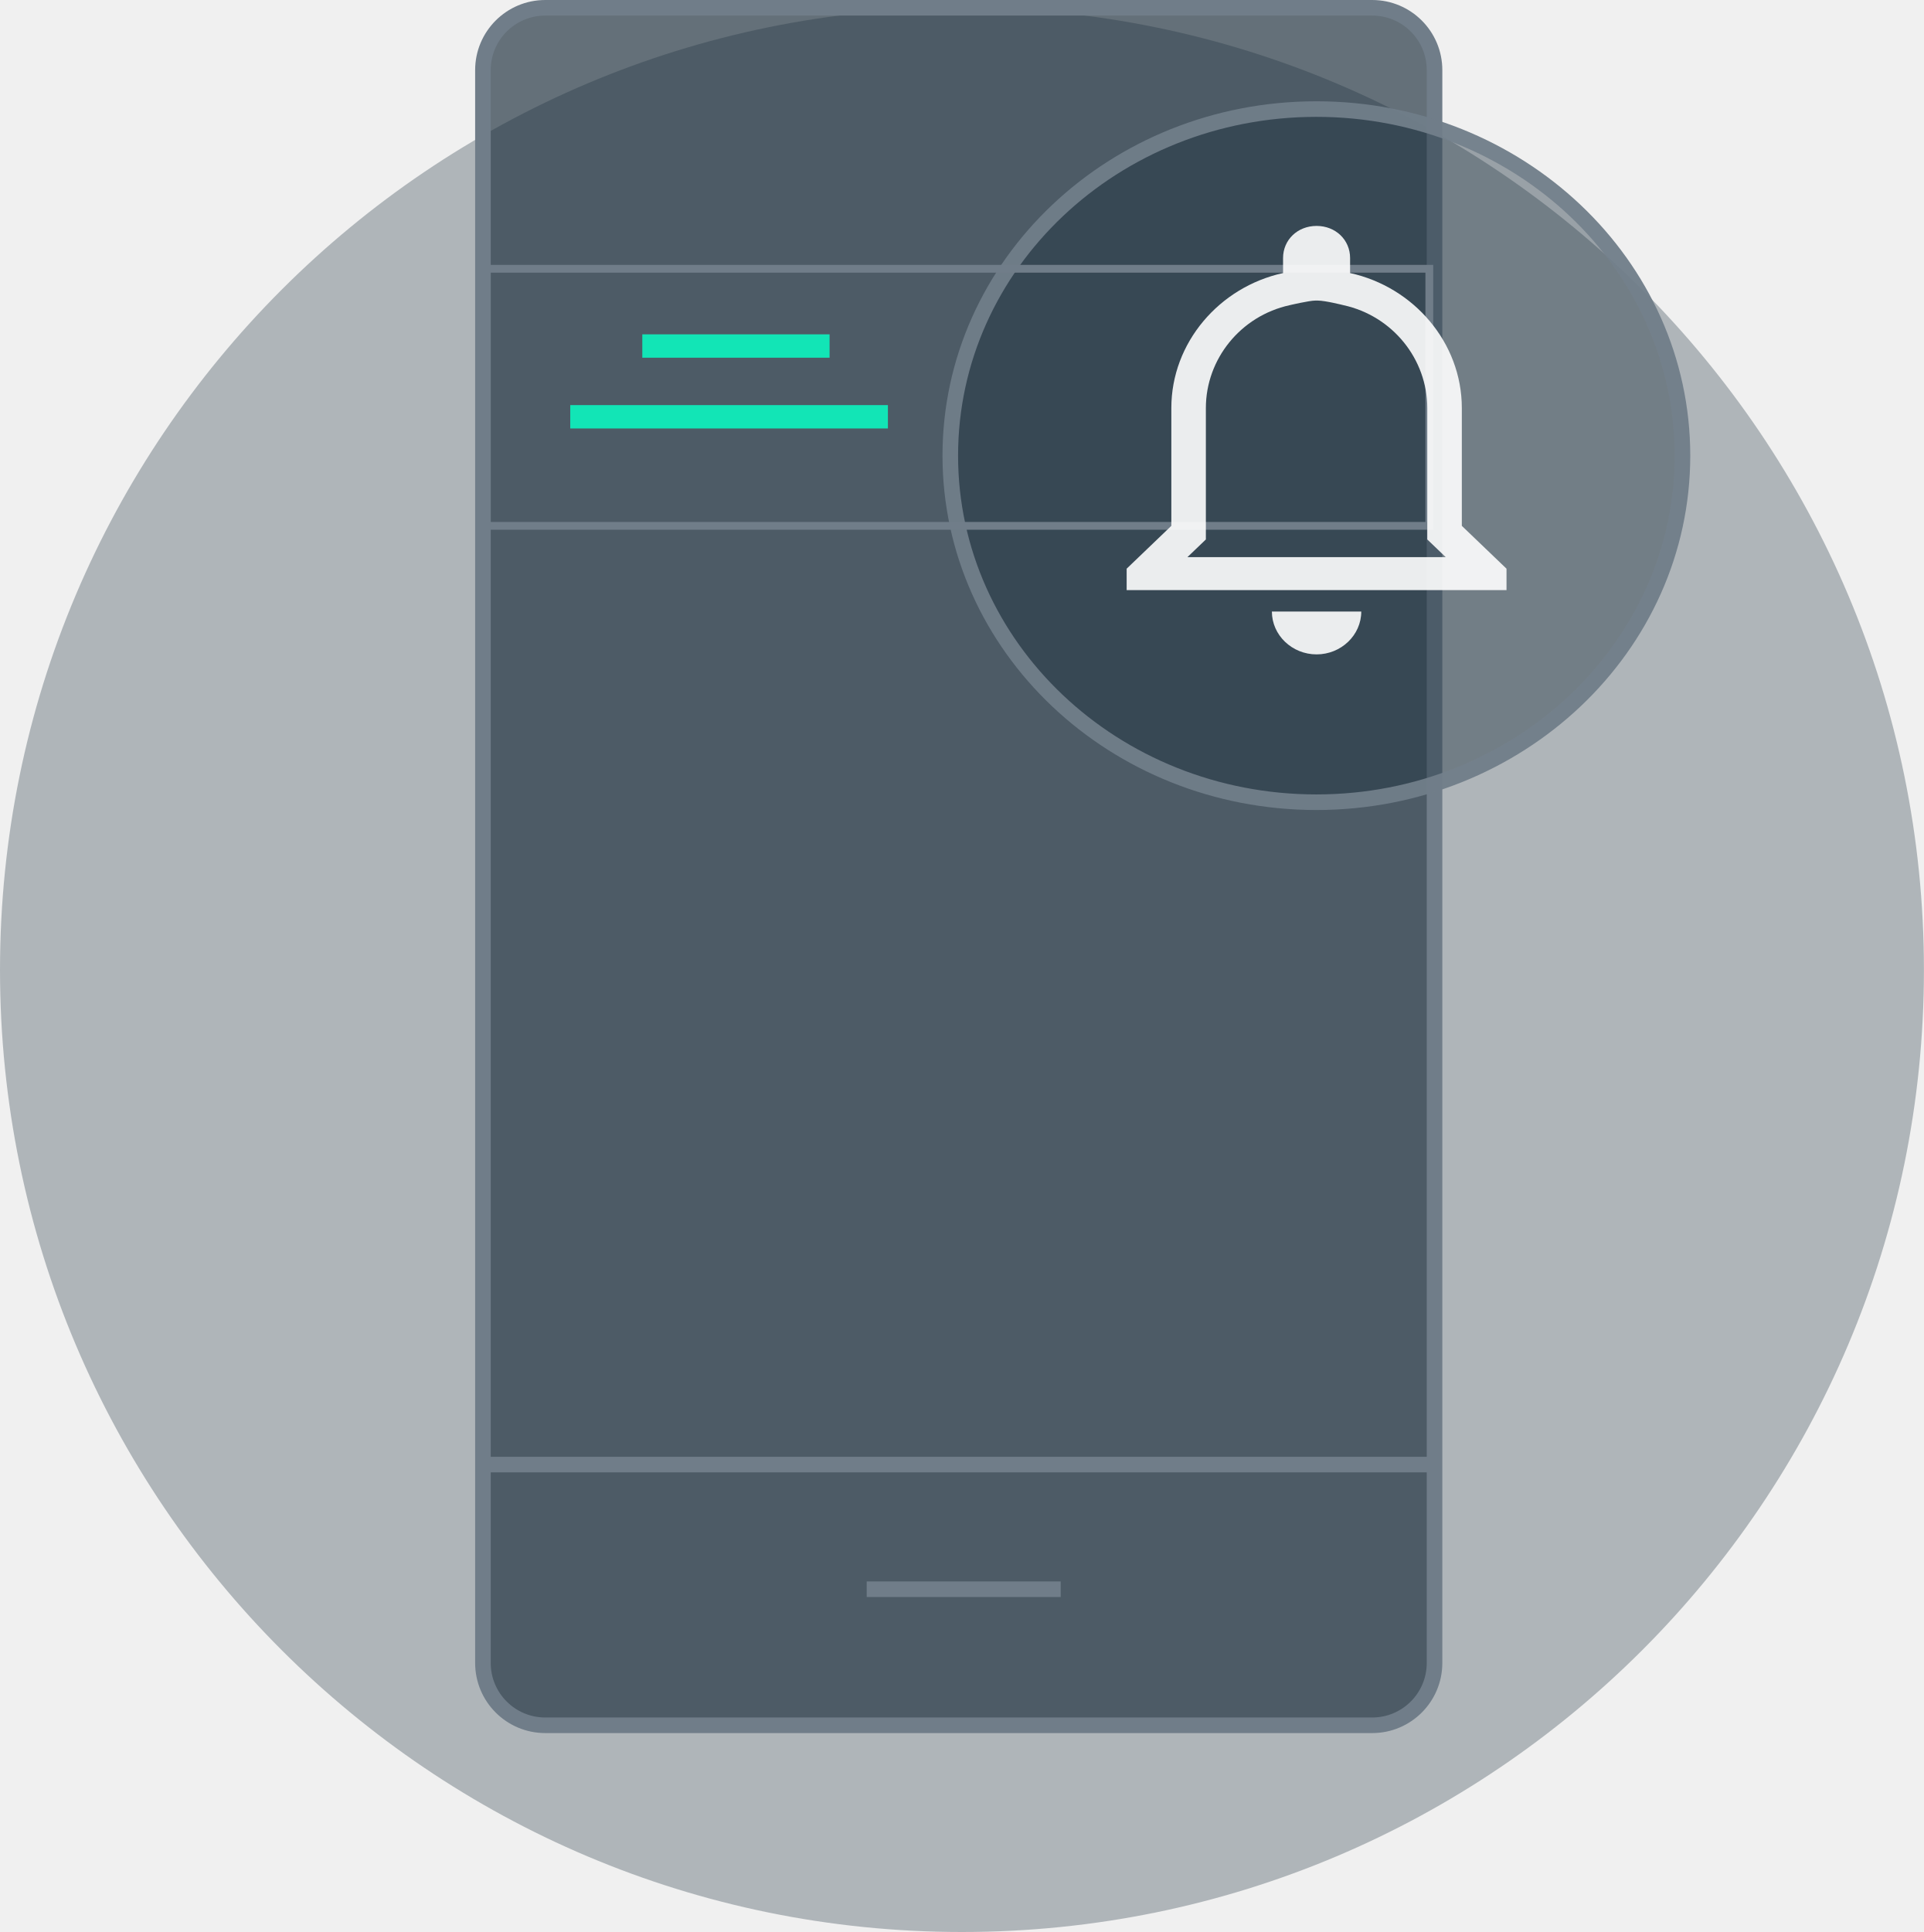
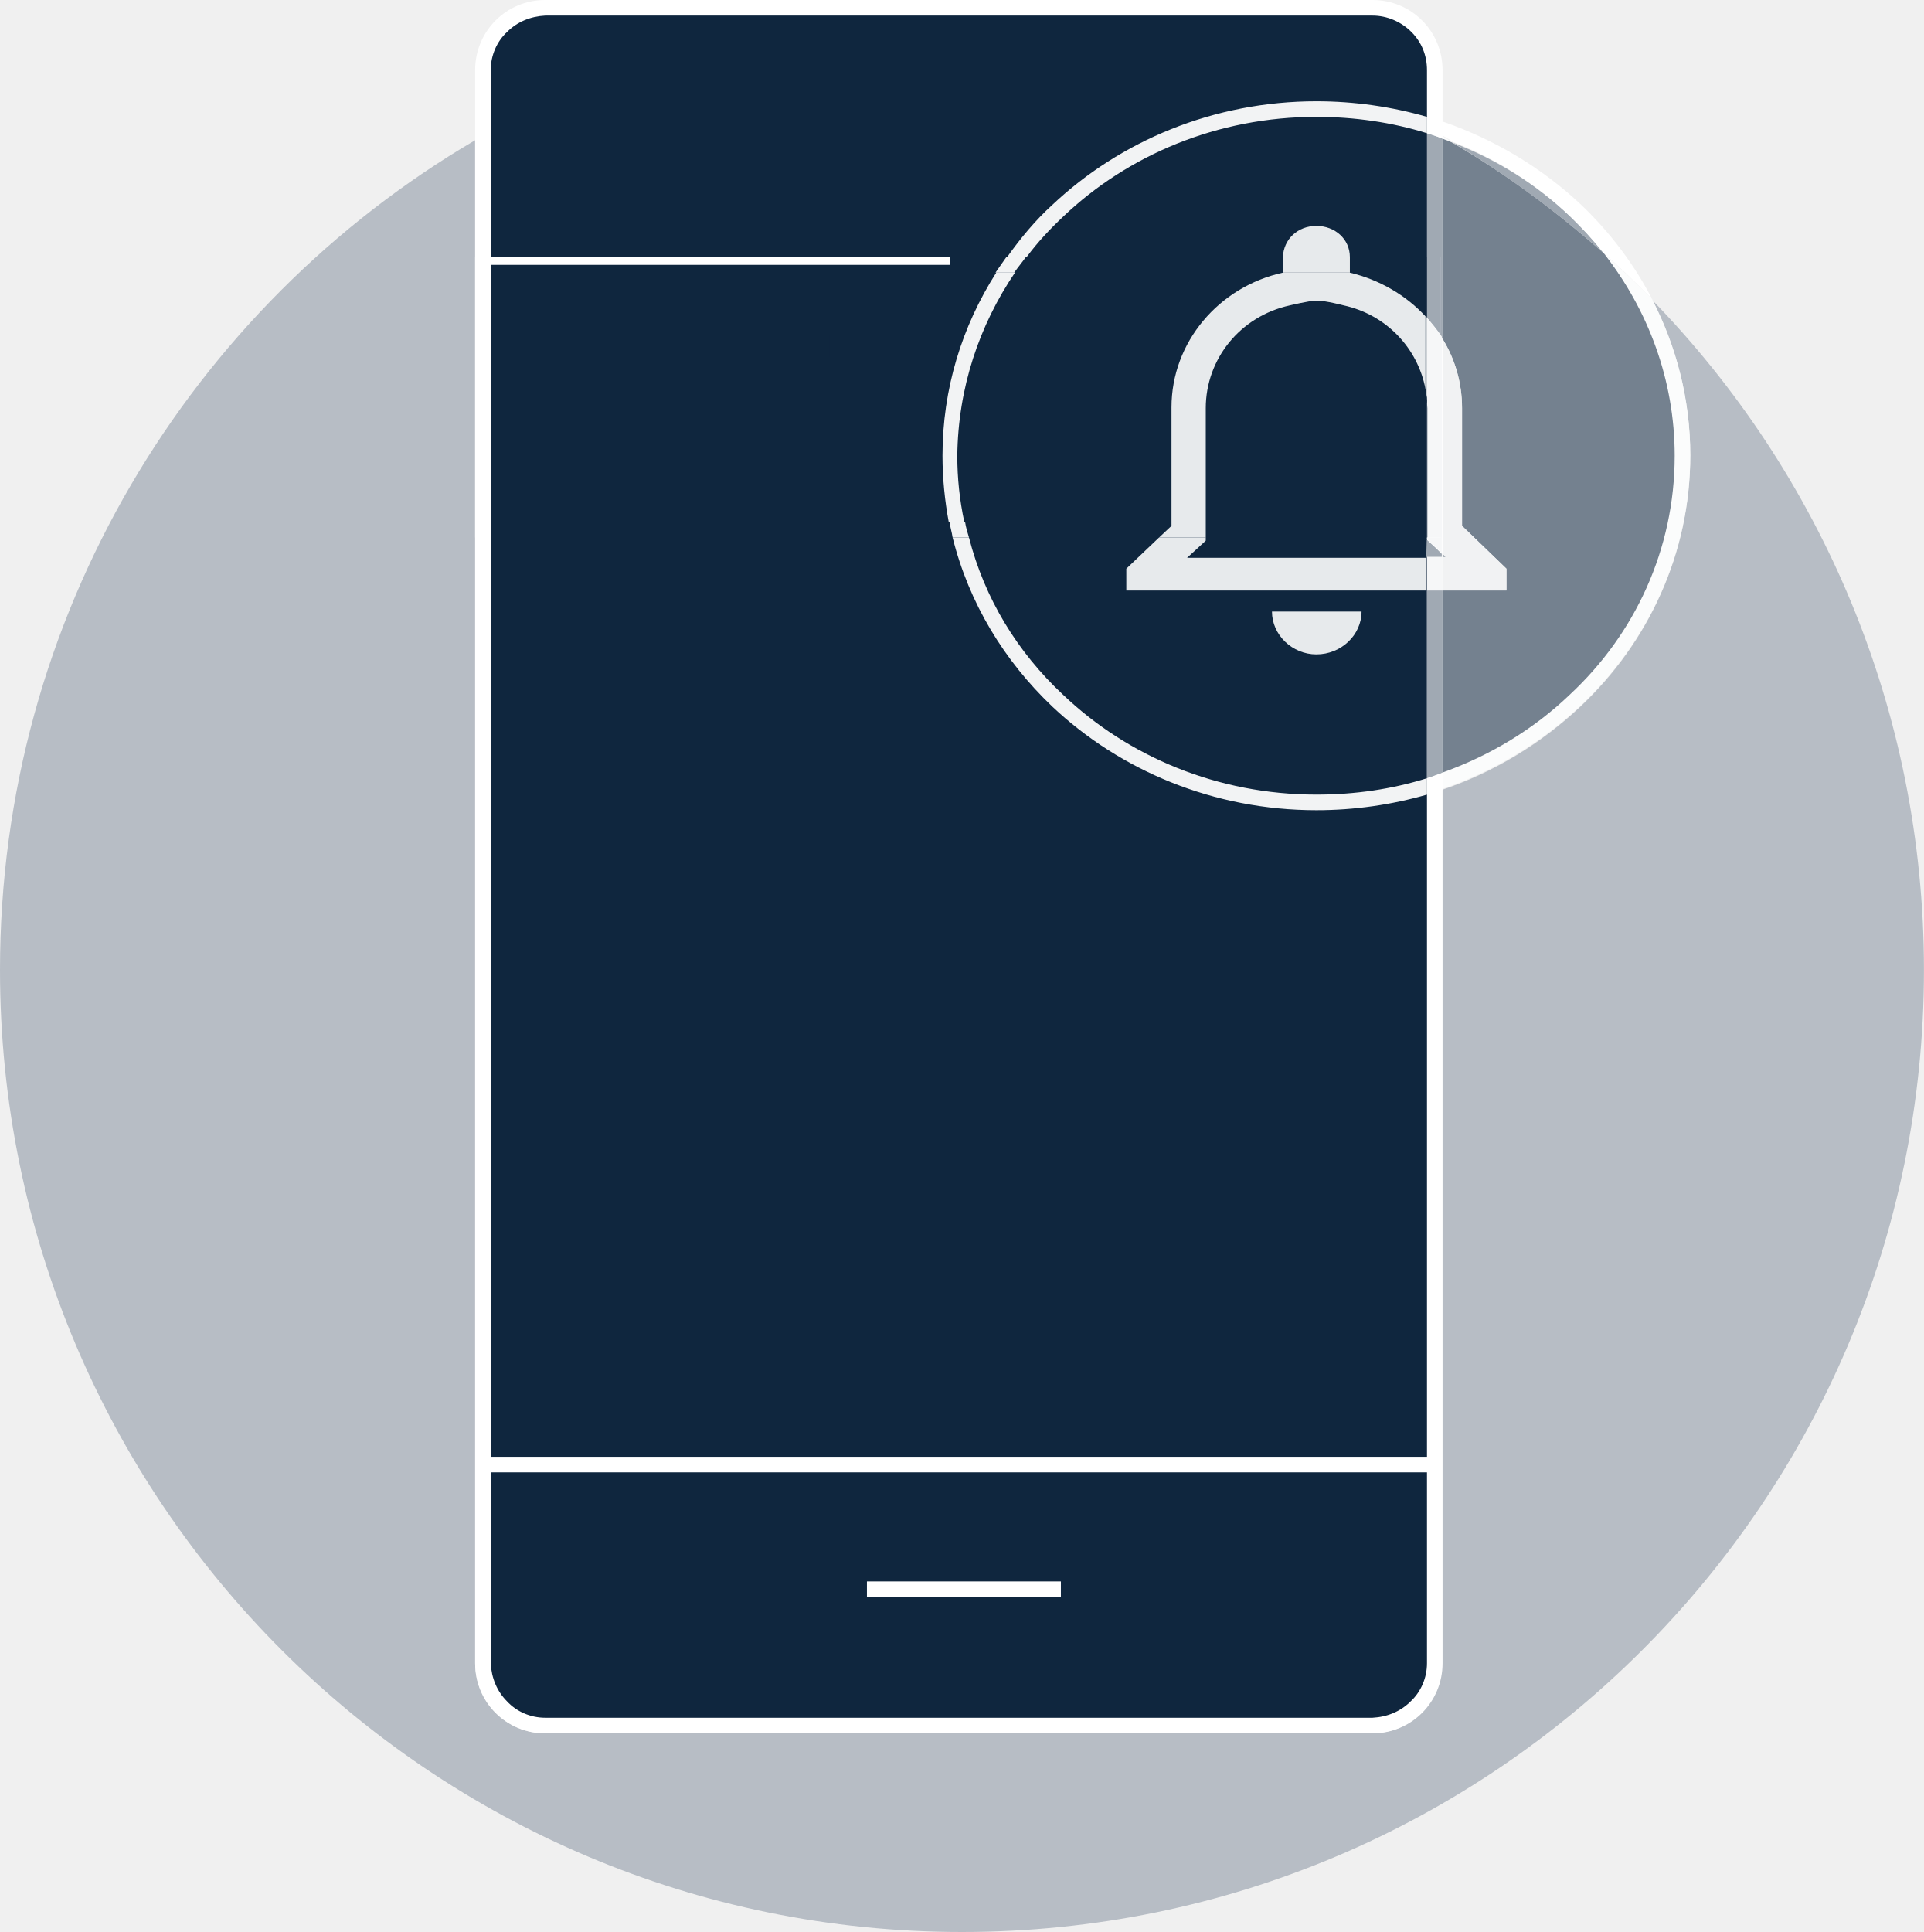
- <svg xmlns="http://www.w3.org/2000/svg" xmlns:xlink="http://www.w3.org/1999/xlink" width="247px" height="248px" viewBox="0 0 247 248" version="1.1">
-   <defs>
-     <linearGradient x1="50%" y1="0%" x2="50%" y2="89.467%" id="linearGradient-1">
-       <stop stop-color="#192C3A" offset="0%" />
-       <stop stop-color="#192C3A" offset="100%" />
-     </linearGradient>
-     <rect id="path-2" x="0" y="0" width="122" height="34" />
-   </defs>
-   <g id="Page-1" stroke="none" stroke-width="1" fill="none" fill-rule="evenodd">
-     <g id="push-notifications" transform="translate(0, 1)">
-       <g id="Onboarding">
-         <g id="0.4---Allow-Push-Notifications">
-           <g id="Group-7">
-             <path d="M123.5,247 C191.707,247 247,191.707 247,123.5 C247,55.293 191.707,1.42108547e-14 123.5,1.42108547e-14 C55.293,1.42108547e-14 1.42108547e-14,55.293 1.42108547e-14,123.5 C1.42108547e-14,191.707 55.293,247 123.5,247 Z" id="Oval-2" fill="url(#linearGradient-1)" fill-rule="nonzero" opacity="0.3" />
-             <g id="Phone" transform="translate(62, 0)" stroke="#707D89" stroke-width="2">
-               <rect id="Combined-Shape" fill-opacity="0.65" fill="#192C3A" fill-rule="nonzero" x="0" y="0" width="122.169" height="220.465" rx="8" />
-               <path d="M0.636,187 L121.533,187" id="Line" stroke-linecap="square" />
-               <path d="M50.268,203 L73.174,203" id="Line" stroke-linecap="square" />
-             </g>
-             <ellipse id="Oval-2" stroke="#707D89" stroke-width="2" fill-opacity="0.419" fill="#192C3A" fill-rule="nonzero" opacity="0.946" cx="169" cy="57.488" rx="47" ry="44.488" />
-             <g id="Group-3" transform="translate(62, 33)">
-               <path d="M12.711,19.5 L50.491,19.5" id="Line" stroke="#12E5B6" stroke-width="3" stroke-linecap="square" />
-               <path d="M21.96,10.417 L43.003,10.417" id="Line" stroke="#12E5B6" stroke-width="3" stroke-linecap="square" />
-               <g id="Rectangle-3">
-                 <g id="path-2-Clipped">
-                   <mask id="mask-3" fill="white">
-                     <use xlink:href="#path-2" />
-                   </mask>
-                   <g id="path-2" />
-                   <rect id="path-2" stroke="#707D89" stroke-width="2" mask="url(#mask-3)" x="0" y="0" width="122" height="34" />
-                 </g>
-               </g>
-             </g>
-             <g id="android-notifications-none" opacity="0.9" transform="translate(144.6424, 28)" fill-rule="nonzero" fill="#FFFFFF">
-               <path d="M24.522,9.582 C25.503,9.582 27.835,10.174 27.835,10.174 C34.151,11.555 38.596,17.107 38.596,23.375 L38.596,38.5 L38.596,40.247 L39.888,41.485 L40.967,42.519 L7.8,42.519 L8.879,41.485 L10.17,40.247 L10.17,38.5 L10.17,23.375 C10.17,17.107 14.616,11.555 20.932,10.174 C20.932,10.174 23.432,9.582 24.245,9.582 L24.522,9.582 Z M24.383,0 C21.945,0 20.08,1.787 20.08,4.125 L20.08,6.05 C11.904,7.838 5.737,14.988 5.737,23.375 L5.737,38.5 L-6.82121026e-13,44 L-6.82121026e-13,46.75 L48.767,46.75 L48.767,44 L43.03,38.5 L43.03,23.375 C43.03,14.988 36.862,7.838 28.686,6.05 L28.686,4.125 C28.686,1.787 26.822,0 24.383,0 L24.383,0 L24.383,0 Z M30.12,49.5 L18.646,49.5 C18.646,52.525 21.228,55 24.383,55 C27.539,55 30.12,52.525 30.12,49.5 L30.12,49.5 L30.12,49.5 Z" id="Shape" />
-             </g>
-           </g>
-         </g>
-       </g>
+ <svg xmlns="http://www.w3.org/2000/svg" xmlns:xlink="http://www.w3.org/1999/xlink" version="1.1" id="Layer_1" x="0px" y="0px" viewBox="0 0 247 248" style="enable-background:new 0 0 247 248;" xml:space="preserve">
+   <style type="text/css">
+ 	.st0{fill:#B7BDC5;}
+ 	.st1{fill:#0F263E;}
+ 	.st2{fill:#FFFFFF;}
+ 	.st3{fill:none;stroke:#FFFFFF;stroke-width:2;stroke-linecap:square;}
+ 	.st4{fill:#A0A9B3;}
+ 	.st5{fill:#74818F;}
+ 	.st6{fill:#F2F3F4;}
+ 	.st7{fill:#FBFCFC;}
+ 	.st8{clip-path:url(#SVGID_2_);fill:#0F263E;}
+ 	.st9{clip-path:url(#SVGID_2_);fill:#FFFFFF;}
+ 	.st10{clip-path:url(#SVGID_2_);fill:#A0A9B3;}
+ 	.st11{clip-path:url(#SVGID_2_);fill:#F2F3F4;}
+ 	.st12{fill:#F1F2F3;}
+ 	.st13{fill:#E7EAEC;}
+ 	.st14{fill:#F6F7F8;}
+ </style>
+   <g>
+     <path class="st0" d="M61,18C24.5,39.4,0,79.1,0,124.5C0,192.7,55.3,248,123.5,248c68.2,0,123.5-55.3,123.5-123.5   c0-33.4-13.3-63.8-34.9-86c3.1,6,4.9,12.8,4.9,20c0,12.6-5.4,24-14.1,32.2c-5,4.7-11,8.4-17.8,10.7v112.1c0,5-4,9-9,9H70   c-5,0-9-4-9-9V18" />
+     <path class="st1" d="M70,1h106.2c4.4,0,8,3.6,8,8v204.5c0,4.4-3.6,8-8,8H70c-4.4,0-8-3.6-8-8V9C62,4.6,65.6,1,70,1" />
+     <path class="st2" d="M70,1v1h106.2c1.9,0,3.7,0.8,5,2.1c1.3,1.3,2,3,2,4.9v204.5c0,1.9-0.8,3.7-2.1,4.9c-1.3,1.3-3,2-4.9,2.1H70   c-1.9,0-3.7-0.8-4.9-2.1c-1.3-1.3-2-3-2.1-4.9V9c0-1.9,0.8-3.7,2.1-4.9c1.3-1.3,3-2,4.9-2.1V1V0c-5,0-9,4-9,9v204.5c0,5,4,9,9,9   h106.2c5,0,9-4,9-9V9c0-5-4-9-9-9H70V1" />
+     <line class="st3" x1="62.6" y1="188" x2="183.5" y2="188" />
+     <line class="st3" x1="112.3" y1="204" x2="135.2" y2="204" />
+     <path class="st4" d="M186.5,18.3c6.9,4.1,13.4,8.9,19.4,14.2c-1.3-1.7-2.8-3.2-4.3-4.7C197.3,23.7,192.2,20.5,186.5,18.3" />
+     <path class="st5" d="M185.2,71.1v0.4h0.4L185.2,71.1 M185.2,17.8v25.7c1.6,2.6,2.5,5.7,2.5,8.9v15.1l5.7,5.5v2.8h-8.2v23.5   c6.2-2.2,11.8-5.6,16.4-10c8.3-7.9,13.5-18.7,13.5-30.7c0-9.8-3.4-18.8-9.1-26c-6-5.3-12.4-10.1-19.4-14.2   C186.1,18.1,185.6,17.9,185.2,17.8" />
+     <path class="st1" d="M174.8,78.5L174.8,78.5c0,3-2.6,5.5-5.7,5.5c-3.2,0-5.7-2.5-5.7-5.5H174.8 M148.8,69h-24.5   c2,7.8,6.3,14.7,12.1,20.2c8.3,7.9,19.8,12.8,32.5,12.8c4.9,0,9.7-0.7,14.2-2.1V75.8h-38.5V73L148.8,69 M183.2,69h-28.4v0.2   l-1.3,1.2l-1.1,1h30.7V69 M169.2,38.6h-0.3c-0.8,0-3.3,0.6-3.3,0.6c-6.3,1.4-10.8,6.9-10.8,13.2V67H183V49.9   c-1-5.2-5.1-9.5-10.5-10.7C172.5,39.2,170.1,38.6,169.2,38.6 M164.7,35h-34.4c-4.6,6.8-7.3,14.8-7.3,23.5c0,2.9,0.3,5.8,0.9,8.5   h26.5V52.4C150.4,44,156.5,36.8,164.7,35L164.7,35 M183,35h-9.7v0c3.8,0.8,7.2,2.8,9.7,5.5V35 M169,15c-12.7,0-24.2,4.9-32.5,12.8   c-1.7,1.6-3.3,3.4-4.7,5.2h33c0.1-2.3,1.9-4,4.3-4c2.4,0,4.2,1.7,4.3,4h9.8V17.1C178.7,15.7,173.9,15,169,15L169,15" />
+     <path class="st4" d="M185.2,75.8h-2v24.1c0.7-0.2,1.3-0.4,2-0.7V75.8 M183.2,69L183.2,69l-0.1,2.5h2v-0.4l-0.6-0.6l-1.3-1.2V69    M183.2,17.1V33h1.8l0,10.2c0.1,0.1,0.1,0.2,0.2,0.3V17.8C184.5,17.5,183.8,17.3,183.2,17.1" />
+     <path class="st2" d="M185.2,15.6v1.8c0.5,0.3,0.9,0.5,1.3,0.8c5.7,2.2,10.8,5.5,15,9.5c1.6,1.5,3,3.1,4.3,4.7   c2.2,1.9,4.2,3.9,6.3,6c-2.3-4.5-5.5-8.7-9.2-12.2C198,21.6,191.9,17.9,185.2,15.6" />
+     <path class="st6" d="M124.4,69h-2.1c2.1,8.4,6.6,15.8,12.8,21.7c8.7,8.2,20.7,13.3,33.9,13.3c4.9,0,9.7-0.7,14.2-2v-2.1   c-4.5,1.4-9.2,2.1-14.2,2.1c-12.7,0-24.2-4.9-32.5-12.8C130.6,83.7,126.4,76.8,124.4,69 M130.3,35h-2.4c-4.4,6.9-6.9,14.9-6.9,23.5   c0,2.9,0.3,5.8,0.8,8.5h2c-0.6-2.8-0.9-5.6-0.9-8.5C123,49.8,125.7,41.8,130.3,35 M169,13C169,13,169,13,169,13L169,13   c-13.2,0-25.2,5.1-33.9,13.3c-2.2,2-4.1,4.3-5.8,6.7h2.5c1.4-1.9,3-3.6,4.7-5.2C144.8,19.9,156.3,15,169,15l0,0   c4.9,0,9.7,0.7,14.2,2.1V15C178.7,13.7,173.9,13,169,13" />
+     <path class="st2" d="M183.2,15v2.1c0.7,0.2,1.3,0.4,2,0.7v-0.3v-1.8C184.5,15.4,183.8,15.2,183.2,15" />
+     <path class="st7" d="M205.9,32.5c5.7,7.3,9.1,16.3,9.1,26c0,12-5.1,22.9-13.5,30.7c-4.6,4.4-10.2,7.8-16.4,10v2.1   c6.7-2.3,12.8-6,17.8-10.7c8.7-8.2,14.1-19.6,14.1-32.2c0-7.2-1.8-14-4.9-20C210.1,36.4,208,34.4,205.9,32.5 M185.2,17.5v0.3   c0.5,0.2,0.9,0.3,1.3,0.5C186.1,18,185.6,17.7,185.2,17.5" />
+     <path class="st2" d="M185.2,99.2c-0.7,0.2-1.3,0.5-2,0.7v2.1c0.7-0.2,1.3-0.4,2-0.6V99.2" />
+     <g>
+       <defs>
+         <polyline id="SVGID_1_" points="61,33 185,33 185,69 61,69 61,33    " />
+       </defs>
+       <clipPath id="SVGID_2_">
+         <use xlink:href="#SVGID_1_" style="overflow:visible;" />
+       </clipPath>
+       <polyline class="st8" points="114,52 73.2,52 73.2,55 114,55 114,52   " />
+       <polyline class="st8" points="106.5,42.9 82.5,42.9 82.5,45.9 106.5,45.9 106.5,42.9   " />
+       <path class="st8" d="M129.2,33H122v1H63v35h59.3c-0.2-0.7-0.3-1.3-0.4-2H63V35h64.9C128.3,34.3,128.8,33.7,129.2,33" />
+       <polyline class="st9" points="63,34 61,34 62,34 61,34 61,69 63,69 63,34   " />
+       <path class="st8" d="M150.4,67h-26.5c0.1,0.7,0.3,1.3,0.5,2h24.5l1.6-1.5V67 M183,49.9V67h-28.2v0.5V69h28.4V51    C183.1,50.6,183.1,50.3,183,49.9 M164.7,33h-33c-0.5,0.7-1,1.3-1.4,2h34.4v-1.9C164.7,33.1,164.7,33,164.7,33 M183.2,33h-9.8    c0,0,0,0.1,0,0.1V35h9.7v5.6c0.1,0.1,0.1,0.1,0.2,0.2V33" />
+       <path class="st10" d="M183.2,51v18h0.1v-1.5V52.4C183.2,51.9,183.2,51.5,183.2,51 M185,33h-1.8v7.8c0.7,0.8,1.3,1.6,1.8,2.4    L185,33" />
+       <path class="st11" d="M123.9,67h-2c0.1,0.7,0.3,1.3,0.4,2h2.1C124.2,68.3,124,67.7,123.9,67 M131.7,33h-2.5    c-0.5,0.7-0.9,1.3-1.4,2h2.4C130.7,34.3,131.2,33.7,131.7,33" />
+       <polyline class="st9" points="122,33 63,33 63,34 122,34 122,33   " />
+       <polyline class="st9" points="63,33 61,33 61,34 63,34 63,33   " />
    </g>
+     <path class="st12" d="M185.2,43.5v27.6l0.4,0.4h-0.4v4.2h8.2V73l-5.7-5.5V52.4C187.7,49.1,186.8,46.1,185.2,43.5" />
+     <path class="st13" d="M174.8,78.5h-11.5c0,3,2.6,5.5,5.7,5.5C172.2,84,174.8,81.5,174.8,78.5 M154.8,69h-6l-4.2,4v2.8h38.5v-4.2   h-30.7l1.1-1l1.3-1.2V69 M173.3,35h-8.6v0c-8.2,1.8-14.3,8.9-14.3,17.3V67h4.4V52.4c0-6.3,4.4-11.8,10.8-13.2c0,0,2.5-0.6,3.3-0.6   h0.3c1,0,3.3,0.6,3.3,0.6c5.5,1.2,9.5,5.5,10.5,10.7v-9.3C180.5,37.9,177.1,35.9,173.3,35L173.3,35 M169,29c-2.4,0-4.2,1.7-4.3,4   h8.6C173.3,30.7,171.4,29,169,29" />
+     <path class="st14" d="M185.2,71.5h-2v4.2h2V71.5 M185,43.2V69h-1.8v0.2l1.3,1.2l0.6,0.6V43.5C185.1,43.4,185.1,43.3,185,43.2" />
+     <path class="st13" d="M154.8,67h-4.4v0.5l-1.6,1.5h6v-1.5V67 M183,40.6v9.3c0.1,0.4,0.1,0.8,0.2,1.1V40.8   C183.1,40.7,183.1,40.7,183,40.6 M173.3,33h-8.6c0,0,0,0.1,0,0.1V35h8.6v-1.9C173.3,33.1,173.3,33,173.3,33" />
+     <path class="st14" d="M183.2,40.8V51c0,0.4,0.1,0.9,0.1,1.4v15.1V69h1.8l0-25.8C184.5,42.3,183.8,41.5,183.2,40.8" />
  </g>
</svg>
